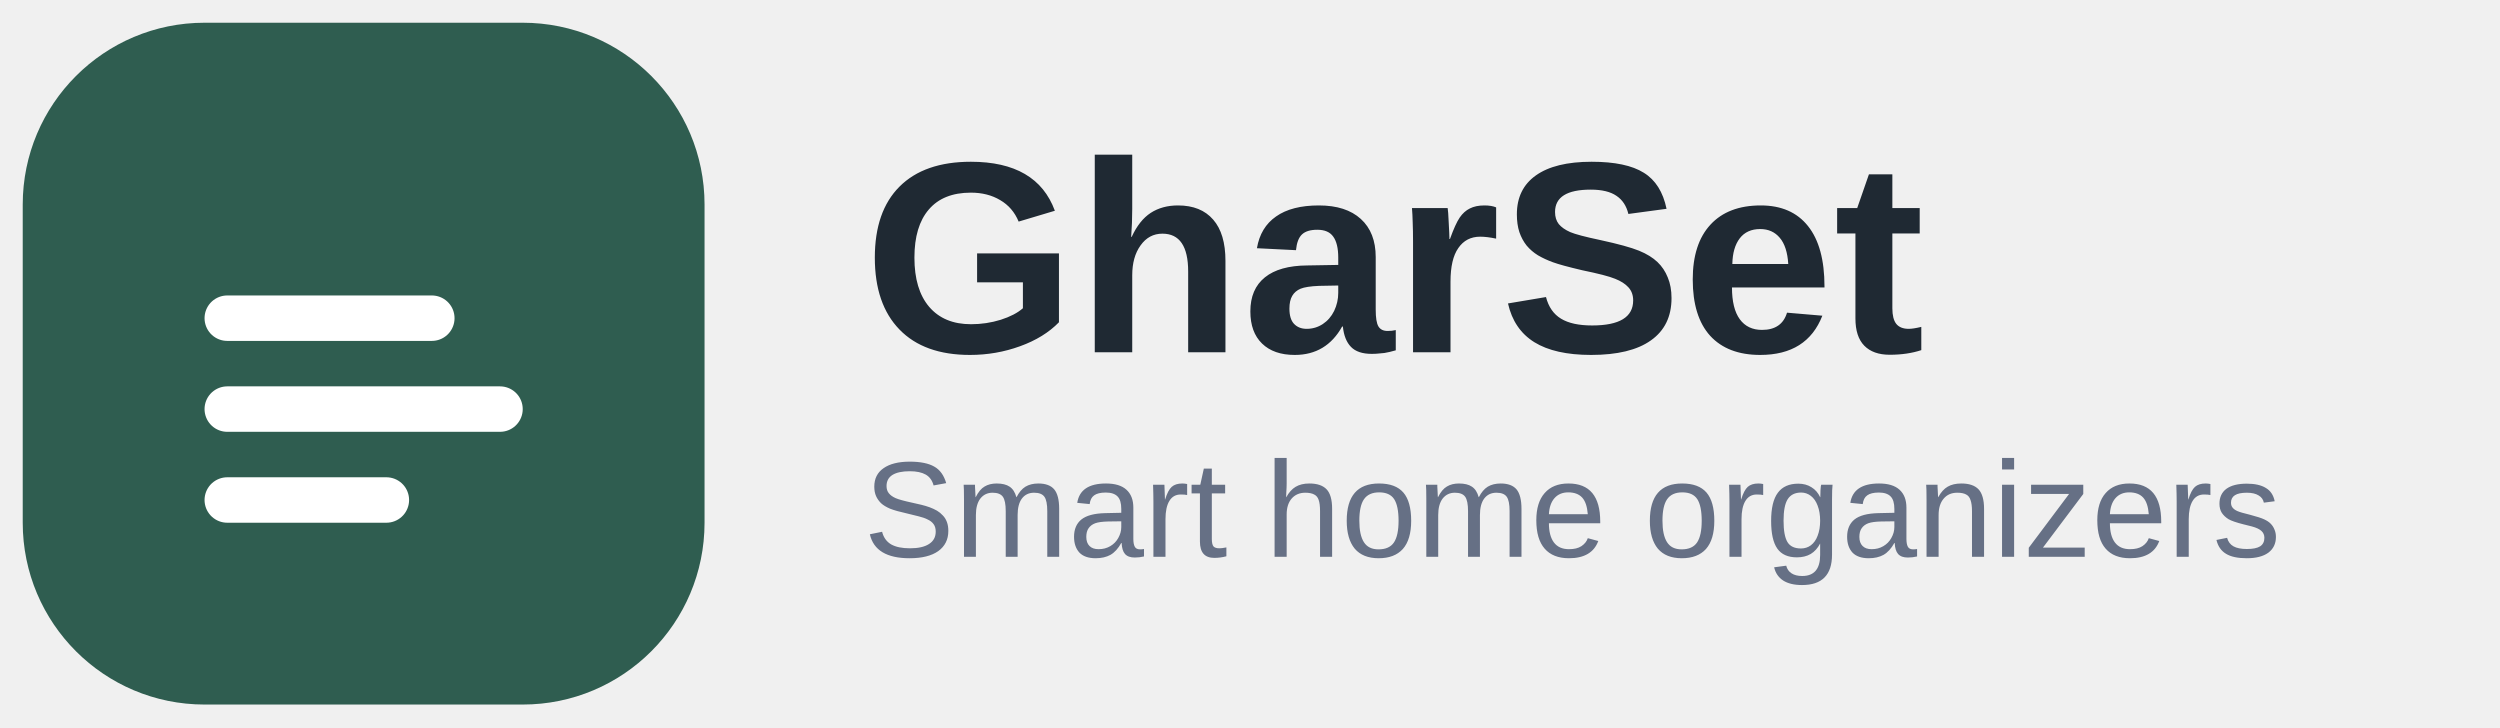
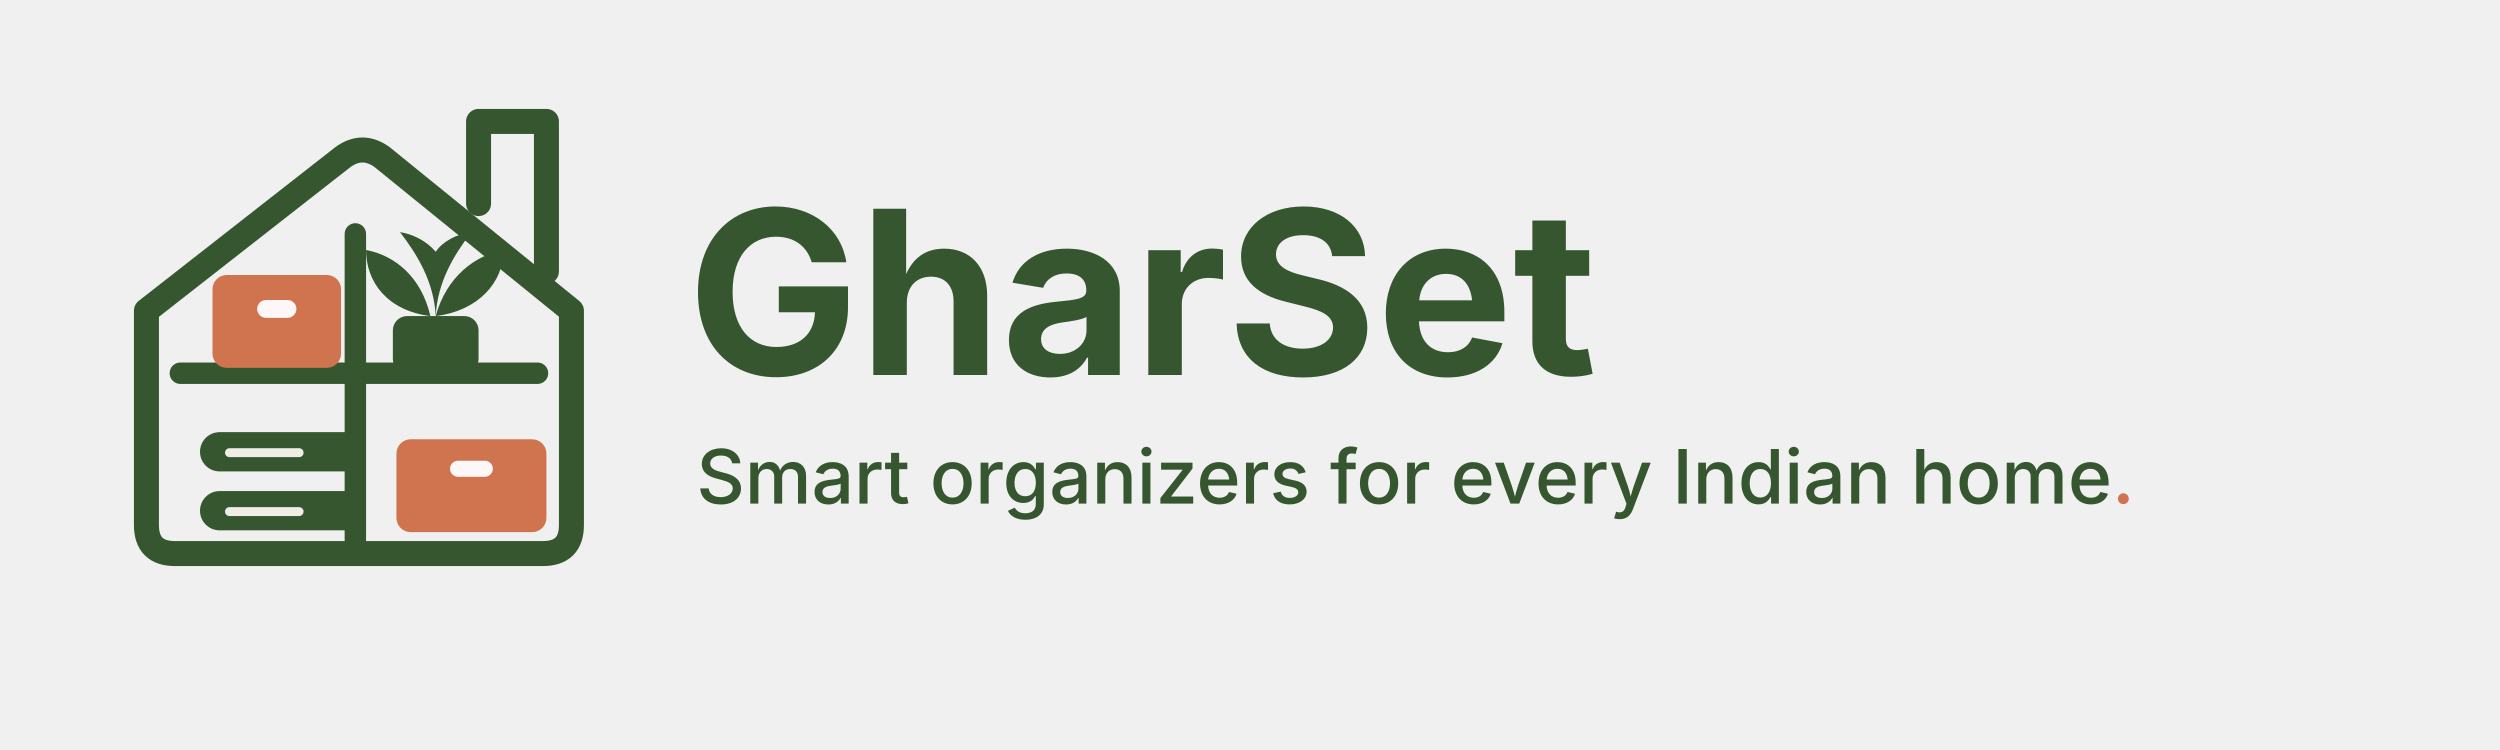
- <svg xmlns="http://www.w3.org/2000/svg" width="220" height="64" viewBox="0 0 220 64">
-   <rect x="2" y="2" width="60" height="60" rx="16" fill="#2F5D50" />
-   <path d="M20 36h24M20 28h18M20 44h14" stroke="#FFFFFF" stroke-width="4" stroke-linecap="round" />
-   <text x="76" y="31" font-family="Arial, sans-serif" font-size="24" font-weight="700" fill="#1F2933">GharSet</text>
-   <text x="76" y="49" font-family="Arial, sans-serif" font-size="12" fill="#667085">Smart home organizers</text>
+ <svg xmlns="http://www.w3.org/2000/svg" width="1400" height="420" viewBox="0 0 1400 420" role="img" aria-labelledby="title desc">
+   <defs>
+     <style>
+       .green { fill: #35562F; }
+       .green-stroke { stroke: #35562F; }
+       .terracotta { fill: #CF744E; }
+       .wordmark { font-family: Inter, ui-sans-serif, system-ui, -apple-system, Segoe UI, Roboto, Helvetica, Arial, sans-serif; font-weight: 700; font-size: 128px; fill: #35562F; }
+       .tagline { font-family: Inter, ui-sans-serif, system-ui, -apple-system, Segoe UI, Roboto, Helvetica, Arial, sans-serif; font-weight: 500; font-size: 42px; fill: #35562F; }
+     </style>
+   </defs>
+   <g transform="translate(36,42)">
+     <path d="M 46 132 L 46 252 Q 46 268 62 268 L 268 268 Q 284 268 284 252 L 284 132 L 178 46 Q 167 38 156 46 Z" fill="none" stroke="#35562F" stroke-width="14" stroke-linejoin="round" stroke-linecap="round" />
+     <path d="M 232 72 L 232 26 L 270 26 L 270 110" fill="none" stroke="#35562F" stroke-width="14" stroke-linejoin="round" stroke-linecap="round" />
+     <path d="M 65 167 H 265" fill="none" stroke="#35562F" stroke-width="12" stroke-linecap="round" />
+     <path d="M 163 89 V 265" fill="none" stroke="#35562F" stroke-width="12" stroke-linecap="round" />
+     <rect x="83" y="112" width="72" height="52" rx="8" class="terracotta" />
+     <rect x="108" y="126" width="22" height="10" rx="5" fill="#fff" opacity="0.95" />
+     <rect x="184" y="135" width="48" height="32" rx="8" class="green" />
+     <path d="M 205 135 C 200 113 185 101 169 98 C 169 116 181 132 205 135 Z" class="green" />
+     <path d="M 208 135 C 214 113 230 101 246 98 C 246 116 232 132 208 135 Z" class="green" />
+     <path d="M 208 135 C 209 116 218 101 228 88 C 220 89 212 93 208 99 C 203 93 195 89 188 88 C 198 101 207 116 208 135 Z" class="green" />
+     <rect x="76" y="200" width="92" height="22" rx="11" class="green" />
+     <rect x="76" y="233" width="92" height="22" rx="11" class="green" />
+     <rect x="90" y="209" width="44" height="5" rx="2.5" fill="#F8F5EF" opacity="0.95" />
+     <rect x="90" y="242" width="44" height="5" rx="2.5" fill="#F8F5EF" opacity="0.95" />
+     <rect x="186" y="204" width="84" height="52" rx="8" class="terracotta" />
+     <rect x="216" y="216" width="24" height="9" rx="4.5" fill="#fff" opacity="0.95" />
+   </g>
+   <text x="385" y="210" class="wordmark">GharSet</text>
+   <text x="390" y="282" class="tagline">Smart organizers for every Indian home<tspan fill="#CF744E">.</tspan>
+   </text>
</svg>
